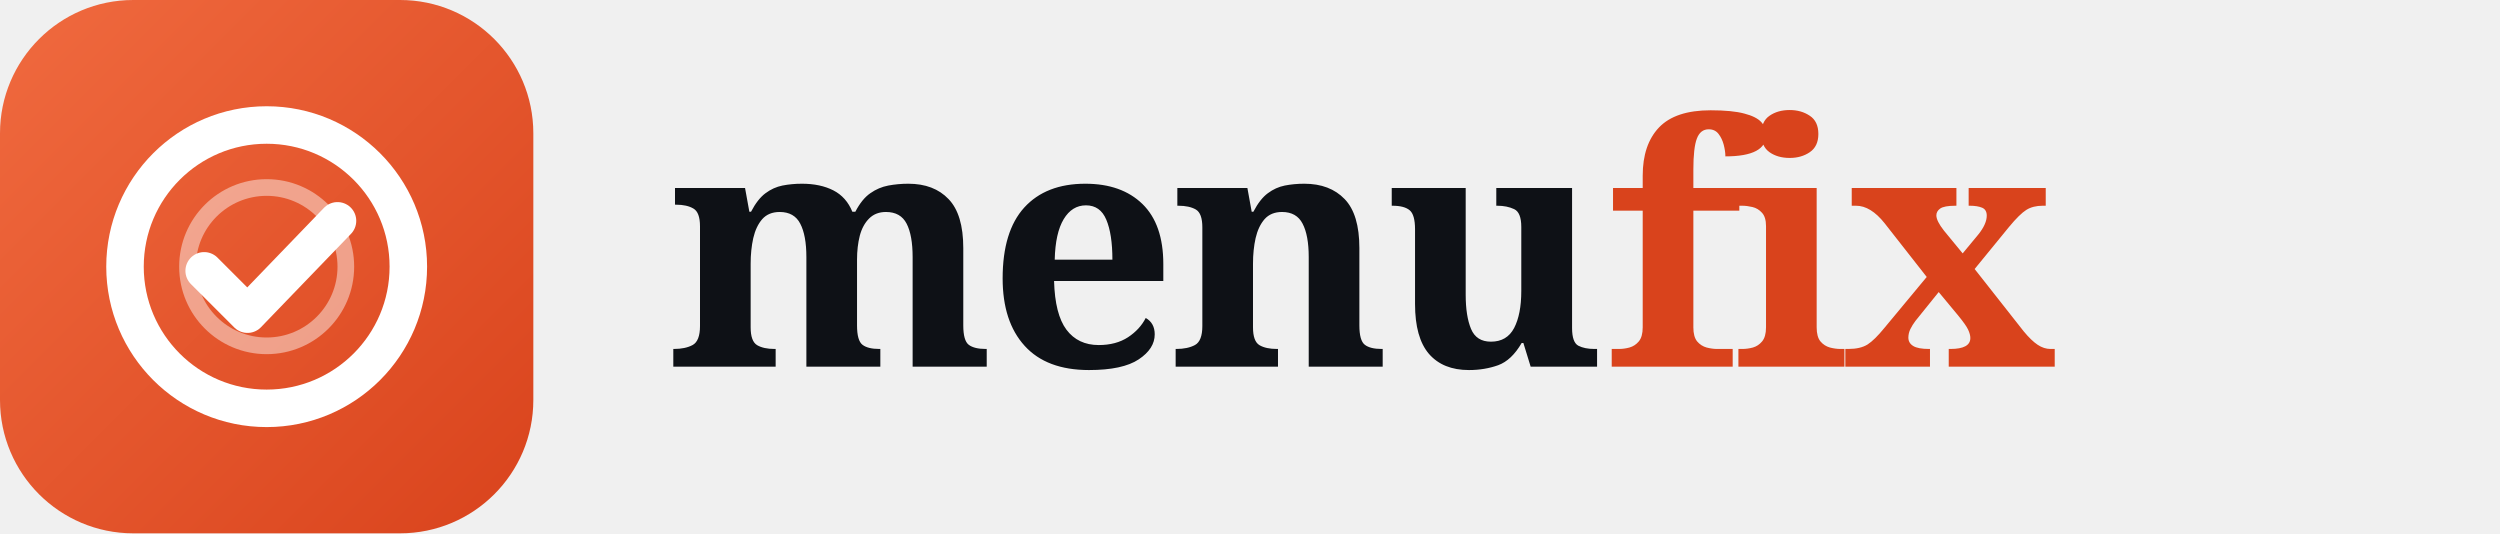
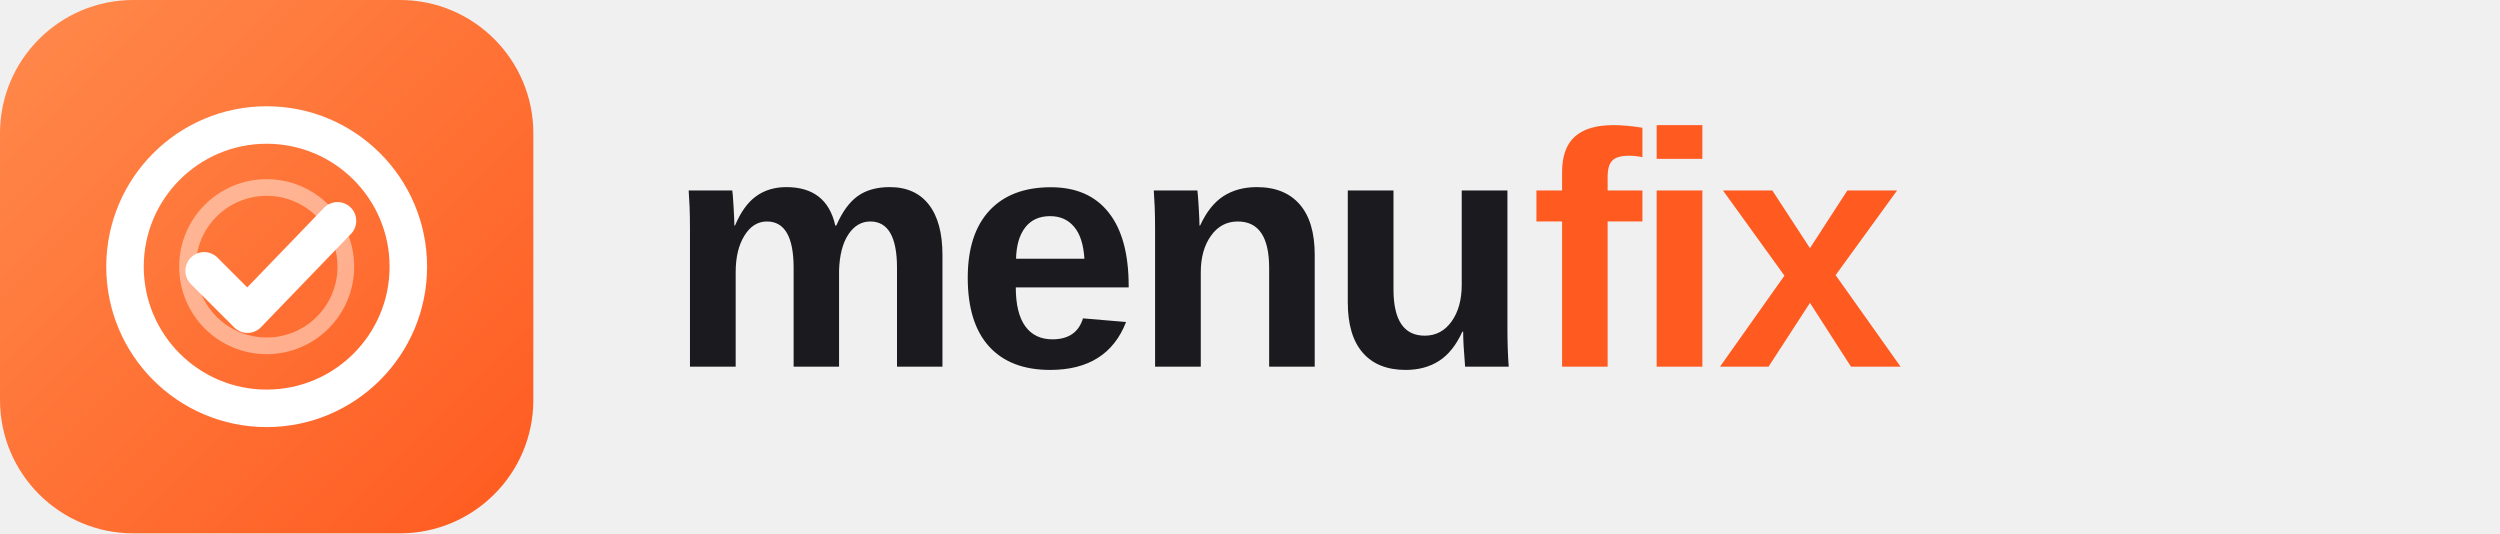
<svg xmlns="http://www.w3.org/2000/svg" viewBox="0 0 300 64" role="img" aria-label="MenuFix">
  <defs>
    <linearGradient id="g" x1="0" y1="0" x2="1" y2="1">
-       <stop offset="0" stop-color="#F06A3F" />
-       <stop offset="1" stop-color="#D9431C" />
+       <stop offset="0" stop-color="#FF8A4C" />
+       <stop offset="1" stop-color="#FF5A1F" />
    </linearGradient>
  </defs>
  <rect width="64" height="64" rx="16" fill="url(#g)" />
  <circle cx="32" cy="32" r="17" fill="none" stroke="#fff" stroke-width="4.5" />
  <circle cx="32" cy="32" r="9.5" fill="none" stroke="#fff" stroke-opacity=".45" stroke-width="2" />
  <path d="M24.5 32.5l5.2 5.2L40.5 26.5" fill="none" stroke="#fff" stroke-width="4.5" stroke-linecap="round" stroke-linejoin="round" />
-   <text x="80" y="44" font-family="Fraunces, Georgia, serif" font-size="40" font-weight="700" fill="#0E1116" letter-spacing="-1">menu<tspan fill="#D9431C">fix</tspan>
+   <text x="80" y="44" font-family="Plus Jakarta Sans, Arial, sans-serif" font-size="40" font-weight="800" fill="#1B1B1F" letter-spacing="-1">menu<tspan fill="#FF5A1F">fix</tspan>
  </text>
</svg>
